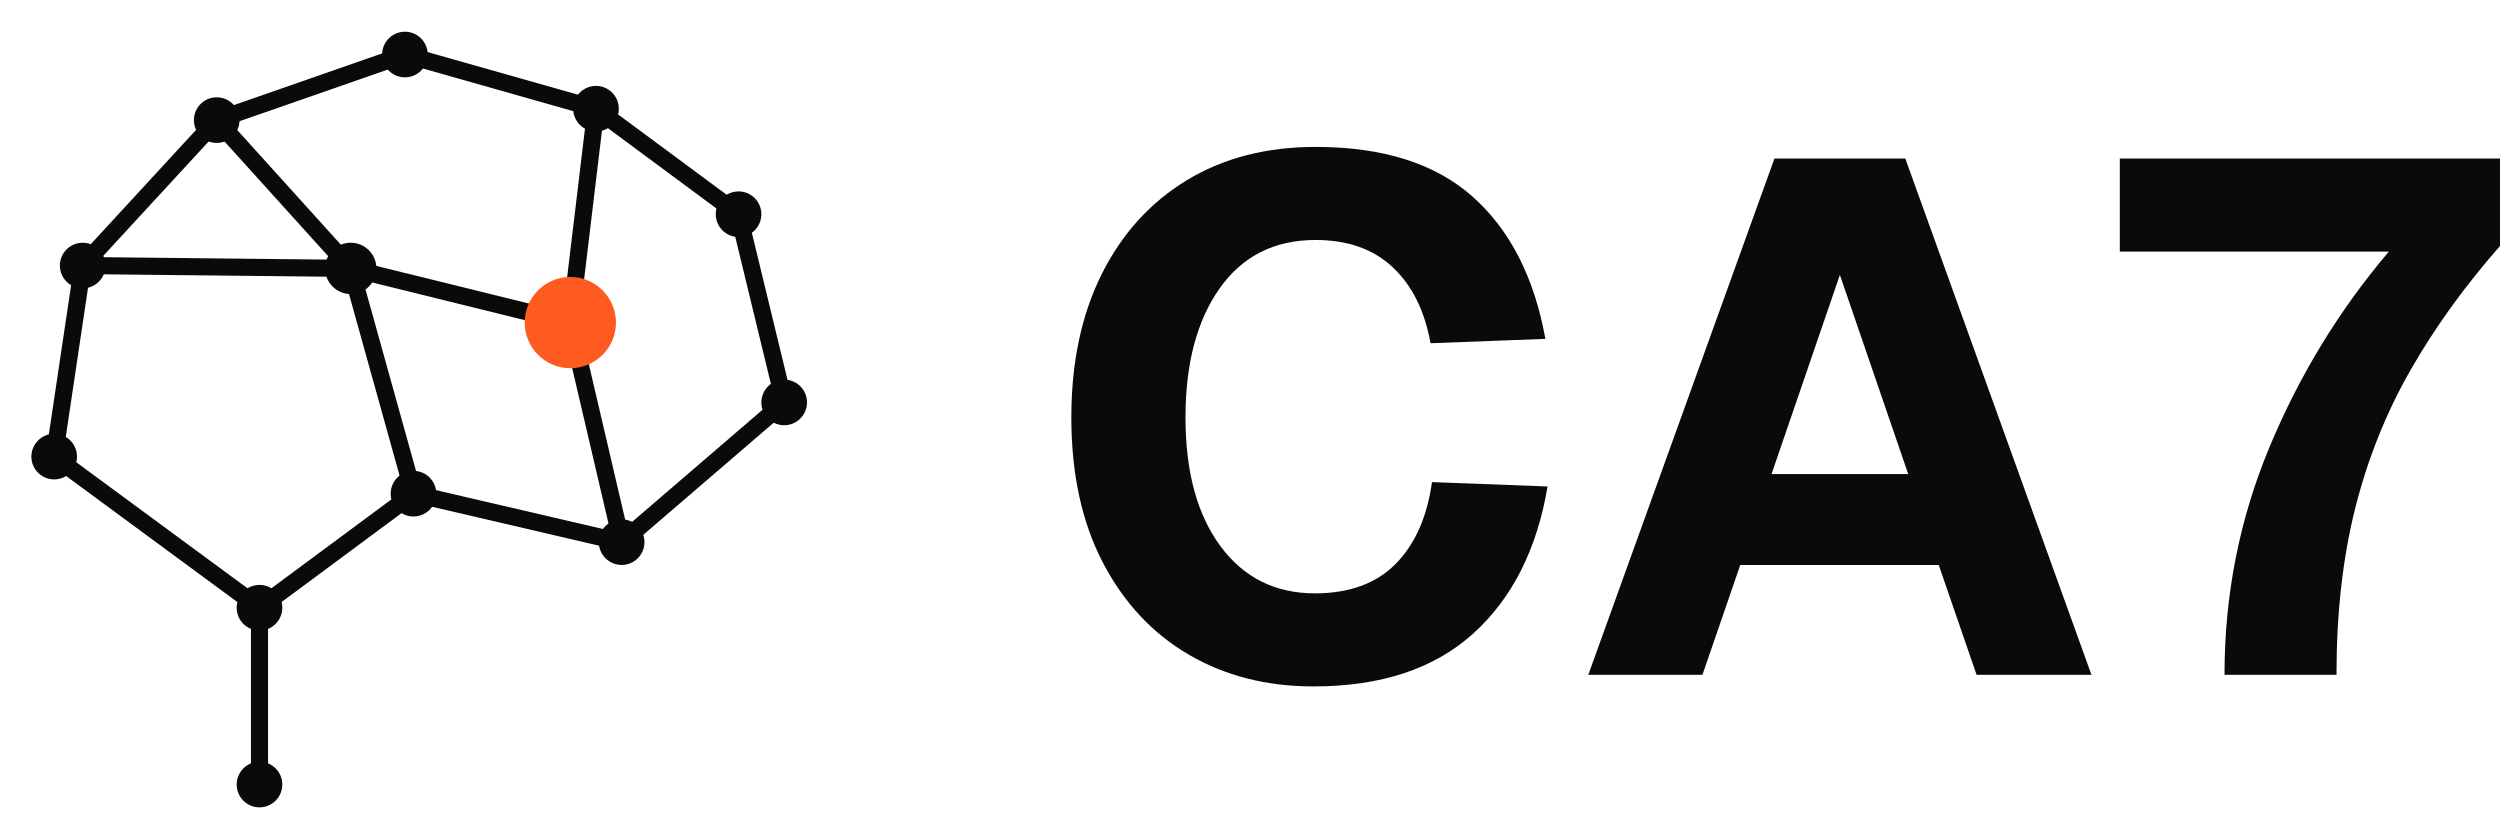
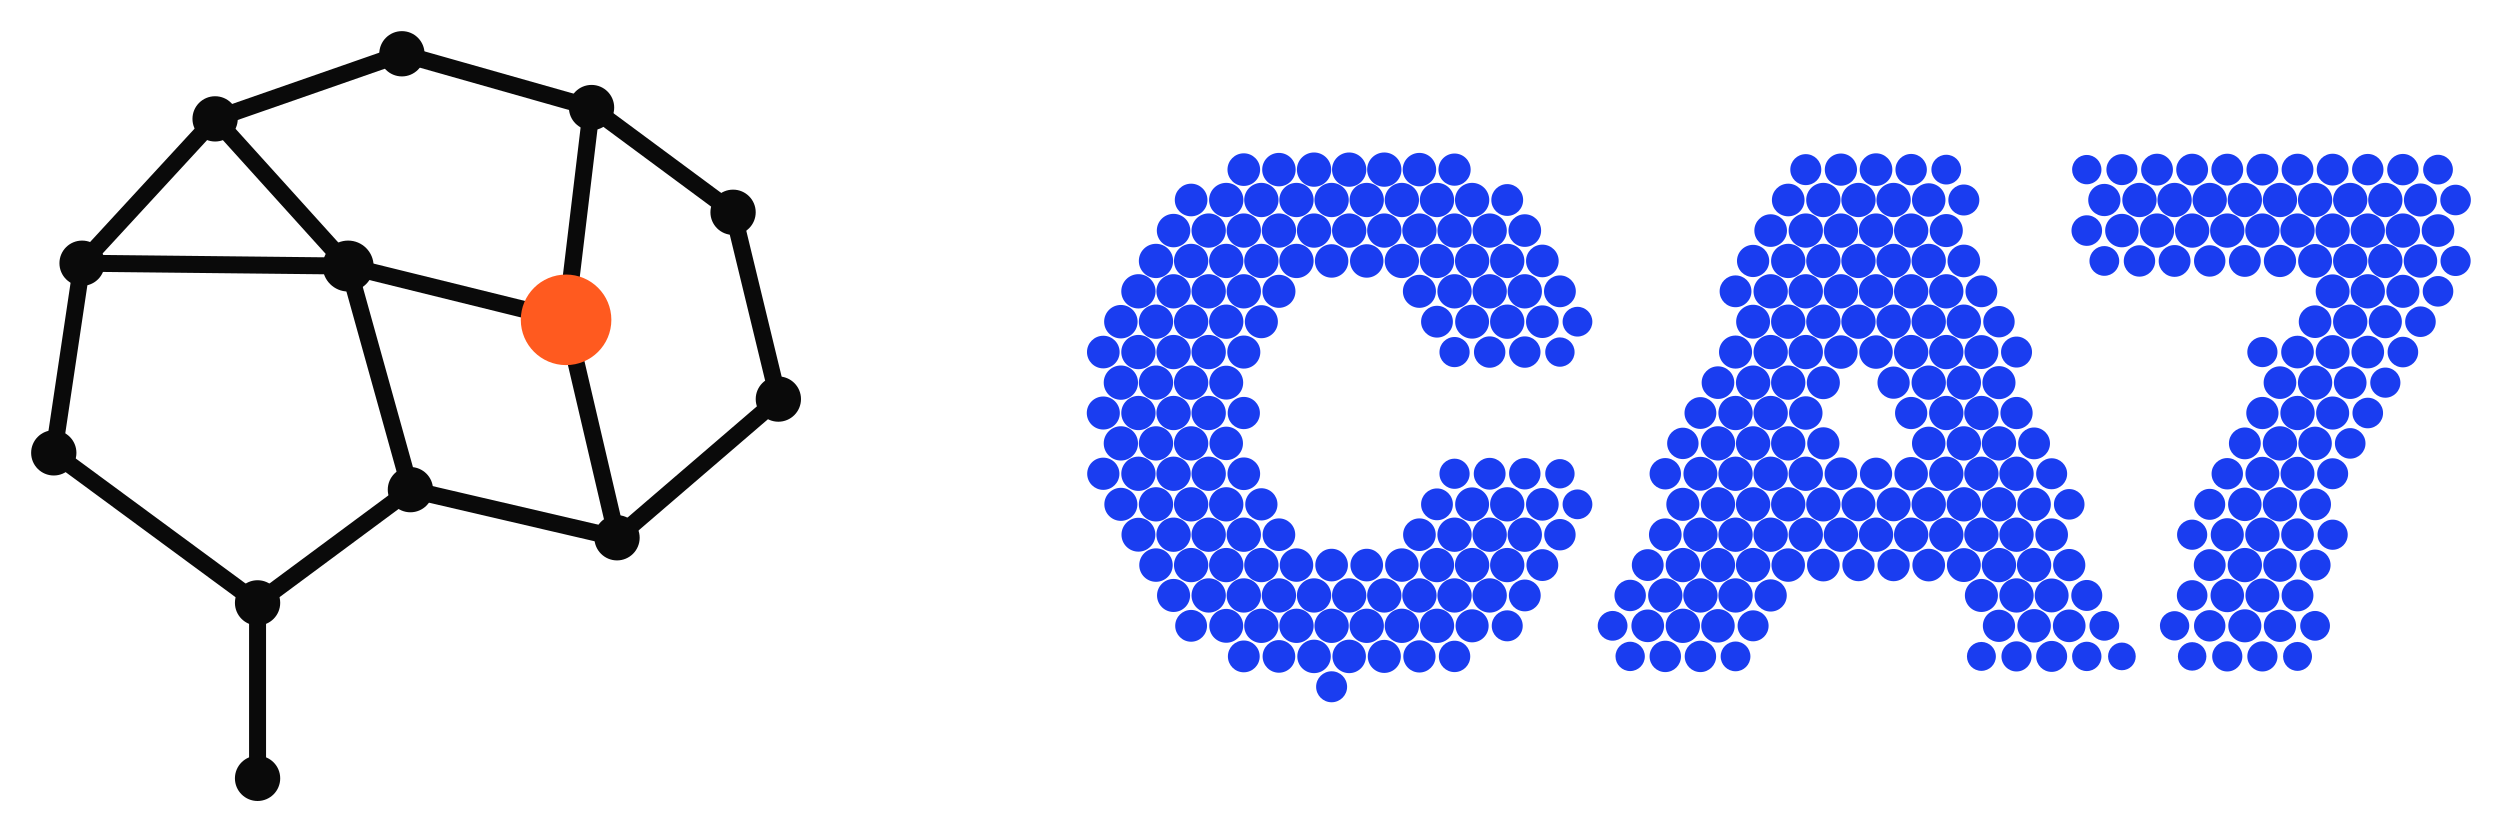
- <svg xmlns="http://www.w3.org/2000/svg" viewBox="0 0 120.1 40" width="120" height="40" role="img" aria-label="CA7">
+ <svg xmlns="http://www.w3.org/2000/svg" viewBox="0 0 121 40" width="121" height="40" role="img" aria-label="CA7">
  <g transform="scale(0.13699) translate(-8 -8)">
    <g stroke="#0a0a0a" stroke-width="6" stroke-linecap="round" fill="none">
      <line x1="150" y1="27" x2="84" y2="50" />
      <line x1="150" y1="27" x2="217" y2="46" />
      <line x1="84" y1="50" x2="37" y2="101" />
      <line x1="84" y1="50" x2="131" y2="102" />
      <line x1="37" y1="101" x2="131" y2="102" />
      <line x1="37" y1="101" x2="27" y2="168" />
      <line x1="27" y1="168" x2="99" y2="221" />
      <line x1="99" y1="221" x2="153" y2="181" />
      <line x1="99" y1="221" x2="99" y2="283" />
      <line x1="153" y1="181" x2="131" y2="102" />
      <line x1="153" y1="181" x2="226" y2="198" />
      <line x1="217" y1="46" x2="267" y2="83" />
      <line x1="267" y1="83" x2="283" y2="149" />
      <line x1="283" y1="149" x2="226" y2="198" />
      <line x1="131" y1="102" x2="208" y2="121" />
      <line x1="217" y1="46" x2="208" y2="121" />
      <line x1="208" y1="121" x2="226" y2="198" />
    </g>
    <g fill="#0a0a0a">
      <circle cx="150" cy="27" r="8" />
      <circle cx="84" cy="50" r="8" />
      <circle cx="217" cy="46" r="8" />
      <circle cx="267" cy="83" r="8" />
      <circle cx="283" cy="149" r="8" />
      <circle cx="226" cy="198" r="8" />
      <circle cx="153" cy="181" r="8" />
      <circle cx="131" cy="102" r="9" />
      <circle cx="37" cy="101" r="8" />
      <circle cx="27" cy="168" r="8" />
      <circle cx="99" cy="221" r="8" />
      <circle cx="99" cy="283" r="8" />
    </g>
    <circle cx="208" cy="121" r="16" fill="#FF5A1F" />
  </g>
-   <g fill="#0a0a0a" transform="translate(50 32.40)">
-     <path d="M13.099 0.559Q9.71 0.559 7.091 -0.978Q4.471 -2.515 2.969 -5.414Q1.467 -8.313 1.467 -12.365Q1.467 -16.312 2.917 -19.229Q4.366 -22.145 7.003 -23.752Q9.641 -25.359 13.203 -25.359Q18.059 -25.359 20.748 -22.966Q23.438 -20.574 24.241 -16.137L18.722 -15.928Q18.303 -18.268 16.906 -19.578Q15.509 -20.888 13.203 -20.888Q10.234 -20.888 8.593 -18.565Q6.951 -16.242 6.951 -12.365Q6.951 -8.453 8.628 -6.183Q10.304 -3.912 13.168 -3.912Q15.648 -3.912 17.046 -5.327Q18.443 -6.741 18.792 -9.256L24.346 -9.047Q23.577 -4.506 20.766 -1.974Q17.954 0.559 13.099 0.559Z" />
-     <path d="M26.302 0.0 35.244 -24.8H41.531L50.473 0.0H44.954L43.138 -5.274H33.602L31.786 0.0ZM35.104 -9.641H41.671L38.388 -19.211Z" />
-     <path d="M56.865 0.0Q56.865 -5.763 59.031 -10.95Q61.197 -16.137 64.759 -20.329H51.835V-24.8H70.139V-20.643Q67.554 -17.709 65.79 -14.618Q64.026 -11.527 63.135 -7.964Q62.245 -4.401 62.245 0.0Z" />
+   <g transform="translate(50 0)">
+     <g fill="#1a3df0">
+       <circle cx="10.20" cy="8.21" r="0.79" />
+       <circle cx="11.90" cy="8.21" r="0.81" />
+       <circle cx="13.60" cy="8.21" r="0.83" />
+       <circle cx="15.30" cy="8.21" r="0.83" />
+       <circle cx="17.00" cy="8.21" r="0.83" />
+       <circle cx="18.70" cy="8.21" r="0.81" />
+       <circle cx="20.40" cy="8.21" r="0.78" />
+       <circle cx="37.40" cy="8.21" r="0.75" />
+       <circle cx="39.10" cy="8.21" r="0.78" />
+       <circle cx="40.80" cy="8.21" r="0.79" />
+       <circle cx="42.50" cy="8.21" r="0.76" />
+       <circle cx="44.20" cy="8.21" r="0.72" />
+       <circle cx="51.00" cy="8.21" r="0.71" />
+       <circle cx="52.70" cy="8.21" r="0.75" />
+       <circle cx="54.40" cy="8.21" r="0.77" />
+       <circle cx="56.10" cy="8.21" r="0.77" />
+       <circle cx="57.80" cy="8.21" r="0.77" />
+       <circle cx="59.50" cy="8.21" r="0.77" />
+       <circle cx="61.20" cy="8.21" r="0.77" />
+       <circle cx="62.90" cy="8.21" r="0.77" />
+       <circle cx="64.60" cy="8.21" r="0.76" />
+       <circle cx="66.30" cy="8.21" r="0.76" />
+       <circle cx="68.00" cy="8.21" r="0.72" />
+       <circle cx="7.65" cy="9.68" r="0.79" />
+       <circle cx="9.35" cy="9.68" r="0.83" />
+       <circle cx="11.05" cy="9.68" r="0.83" />
+       <circle cx="12.75" cy="9.68" r="0.83" />
+       <circle cx="14.45" cy="9.68" r="0.83" />
+       <circle cx="16.15" cy="9.68" r="0.83" />
+       <circle cx="17.85" cy="9.68" r="0.83" />
+       <circle cx="19.55" cy="9.68" r="0.83" />
+       <circle cx="21.25" cy="9.68" r="0.83" />
+       <circle cx="22.95" cy="9.68" r="0.77" />
+       <circle cx="36.55" cy="9.68" r="0.79" />
+       <circle cx="38.25" cy="9.68" r="0.83" />
+       <circle cx="39.95" cy="9.68" r="0.83" />
+       <circle cx="41.65" cy="9.68" r="0.83" />
+       <circle cx="43.35" cy="9.68" r="0.81" />
+       <circle cx="45.05" cy="9.68" r="0.75" />
+       <circle cx="51.85" cy="9.68" r="0.78" />
+       <circle cx="53.55" cy="9.68" r="0.83" />
+       <circle cx="55.25" cy="9.68" r="0.83" />
+       <circle cx="56.95" cy="9.68" r="0.83" />
+       <circle cx="58.65" cy="9.68" r="0.83" />
+       <circle cx="60.35" cy="9.68" r="0.83" />
+       <circle cx="62.05" cy="9.68" r="0.83" />
+       <circle cx="63.75" cy="9.68" r="0.83" />
+       <circle cx="65.45" cy="9.68" r="0.83" />
+       <circle cx="67.15" cy="9.68" r="0.80" />
+       <circle cx="68.85" cy="9.68" r="0.74" />
+       <circle cx="6.80" cy="11.16" r="0.81" />
+       <circle cx="8.50" cy="11.16" r="0.83" />
+       <circle cx="10.20" cy="11.16" r="0.83" />
+       <circle cx="11.90" cy="11.16" r="0.83" />
+       <circle cx="13.60" cy="11.16" r="0.83" />
+       <circle cx="15.30" cy="11.16" r="0.83" />
+       <circle cx="17.00" cy="11.16" r="0.83" />
+       <circle cx="18.70" cy="11.16" r="0.83" />
+       <circle cx="20.40" cy="11.16" r="0.83" />
+       <circle cx="22.10" cy="11.16" r="0.83" />
+       <circle cx="23.80" cy="11.16" r="0.79" />
+       <circle cx="35.70" cy="11.16" r="0.79" />
+       <circle cx="37.40" cy="11.16" r="0.83" />
+       <circle cx="39.10" cy="11.16" r="0.83" />
+       <circle cx="40.80" cy="11.16" r="0.83" />
+       <circle cx="42.50" cy="11.16" r="0.83" />
+       <circle cx="44.20" cy="11.16" r="0.80" />
+       <circle cx="51.00" cy="11.16" r="0.74" />
+       <circle cx="52.70" cy="11.16" r="0.81" />
+       <circle cx="54.40" cy="11.16" r="0.83" />
+       <circle cx="56.10" cy="11.16" r="0.83" />
+       <circle cx="57.80" cy="11.16" r="0.83" />
+       <circle cx="59.50" cy="11.16" r="0.83" />
+       <circle cx="61.20" cy="11.16" r="0.83" />
+       <circle cx="62.90" cy="11.16" r="0.83" />
+       <circle cx="64.60" cy="11.16" r="0.83" />
+       <circle cx="66.30" cy="11.16" r="0.83" />
+       <circle cx="68.00" cy="11.16" r="0.79" />
+       <circle cx="5.95" cy="12.63" r="0.83" />
+       <circle cx="7.65" cy="12.63" r="0.83" />
+       <circle cx="9.35" cy="12.63" r="0.83" />
+       <circle cx="11.05" cy="12.63" r="0.83" />
+       <circle cx="12.75" cy="12.63" r="0.83" />
+       <circle cx="14.45" cy="12.63" r="0.81" />
+       <circle cx="16.15" cy="12.63" r="0.81" />
+       <circle cx="17.85" cy="12.63" r="0.83" />
+       <circle cx="19.55" cy="12.63" r="0.83" />
+       <circle cx="21.25" cy="12.63" r="0.83" />
+       <circle cx="22.95" cy="12.63" r="0.83" />
+       <circle cx="24.65" cy="12.63" r="0.79" />
+       <circle cx="34.85" cy="12.63" r="0.78" />
+       <circle cx="36.55" cy="12.63" r="0.83" />
+       <circle cx="38.25" cy="12.63" r="0.83" />
+       <circle cx="39.95" cy="12.63" r="0.83" />
+       <circle cx="41.65" cy="12.63" r="0.83" />
+       <circle cx="43.35" cy="12.63" r="0.83" />
+       <circle cx="45.05" cy="12.63" r="0.79" />
+       <circle cx="51.85" cy="12.63" r="0.72" />
+       <circle cx="53.55" cy="12.63" r="0.76" />
+       <circle cx="55.25" cy="12.63" r="0.77" />
+       <circle cx="56.95" cy="12.63" r="0.76" />
+       <circle cx="58.65" cy="12.63" r="0.77" />
+       <circle cx="60.35" cy="12.63" r="0.78" />
+       <circle cx="62.05" cy="12.63" r="0.82" />
+       <circle cx="63.75" cy="12.63" r="0.83" />
+       <circle cx="65.45" cy="12.63" r="0.83" />
+       <circle cx="67.15" cy="12.63" r="0.81" />
+       <circle cx="68.85" cy="12.63" r="0.73" />
+       <circle cx="5.10" cy="14.10" r="0.83" />
+       <circle cx="6.80" cy="14.10" r="0.83" />
+       <circle cx="8.50" cy="14.10" r="0.83" />
+       <circle cx="10.20" cy="14.10" r="0.83" />
+       <circle cx="11.90" cy="14.10" r="0.80" />
+       <circle cx="18.70" cy="14.10" r="0.80" />
+       <circle cx="20.40" cy="14.10" r="0.83" />
+       <circle cx="22.10" cy="14.10" r="0.83" />
+       <circle cx="23.80" cy="14.10" r="0.83" />
+       <circle cx="25.50" cy="14.10" r="0.77" />
+       <circle cx="34.00" cy="14.10" r="0.77" />
+       <circle cx="35.70" cy="14.10" r="0.83" />
+       <circle cx="37.40" cy="14.10" r="0.83" />
+       <circle cx="39.10" cy="14.10" r="0.83" />
+       <circle cx="40.80" cy="14.10" r="0.83" />
+       <circle cx="42.50" cy="14.10" r="0.83" />
+       <circle cx="44.20" cy="14.10" r="0.83" />
+       <circle cx="45.90" cy="14.10" r="0.77" />
+       <circle cx="62.90" cy="14.10" r="0.82" />
+       <circle cx="64.60" cy="14.10" r="0.83" />
+       <circle cx="66.30" cy="14.10" r="0.80" />
+       <circle cx="68.00" cy="14.10" r="0.74" />
+       <circle cx="4.25" cy="15.57" r="0.81" />
+       <circle cx="5.95" cy="15.57" r="0.83" />
+       <circle cx="7.65" cy="15.57" r="0.83" />
+       <circle cx="9.35" cy="15.57" r="0.83" />
+       <circle cx="11.05" cy="15.57" r="0.80" />
+       <circle cx="19.55" cy="15.57" r="0.77" />
+       <circle cx="21.25" cy="15.57" r="0.82" />
+       <circle cx="22.95" cy="15.57" r="0.83" />
+       <circle cx="24.65" cy="15.57" r="0.79" />
+       <circle cx="26.35" cy="15.57" r="0.72" />
+       <circle cx="34.85" cy="15.57" r="0.82" />
+       <circle cx="36.55" cy="15.57" r="0.83" />
+       <circle cx="38.25" cy="15.57" r="0.83" />
+       <circle cx="39.95" cy="15.57" r="0.83" />
+       <circle cx="41.65" cy="15.57" r="0.83" />
+       <circle cx="43.35" cy="15.57" r="0.83" />
+       <circle cx="45.05" cy="15.57" r="0.83" />
+       <circle cx="46.75" cy="15.57" r="0.76" />
+       <circle cx="62.05" cy="15.57" r="0.79" />
+       <circle cx="63.75" cy="15.57" r="0.83" />
+       <circle cx="65.45" cy="15.57" r="0.80" />
+       <circle cx="67.15" cy="15.57" r="0.74" />
+       <circle cx="3.40" cy="17.04" r="0.79" />
+       <circle cx="5.10" cy="17.04" r="0.83" />
+       <circle cx="6.80" cy="17.04" r="0.83" />
+       <circle cx="8.50" cy="17.04" r="0.83" />
+       <circle cx="10.20" cy="17.04" r="0.80" />
+       <circle cx="20.40" cy="17.04" r="0.73" />
+       <circle cx="22.10" cy="17.04" r="0.76" />
+       <circle cx="23.80" cy="17.04" r="0.76" />
+       <circle cx="25.50" cy="17.04" r="0.71" />
+       <circle cx="34.00" cy="17.04" r="0.80" />
+       <circle cx="35.70" cy="17.04" r="0.83" />
+       <circle cx="37.40" cy="17.04" r="0.83" />
+       <circle cx="39.10" cy="17.04" r="0.81" />
+       <circle cx="40.80" cy="17.04" r="0.81" />
+       <circle cx="42.50" cy="17.04" r="0.83" />
+       <circle cx="44.20" cy="17.04" r="0.83" />
+       <circle cx="45.90" cy="17.04" r="0.82" />
+       <circle cx="47.60" cy="17.04" r="0.75" />
+       <circle cx="59.50" cy="17.04" r="0.73" />
+       <circle cx="61.20" cy="17.04" r="0.79" />
+       <circle cx="62.90" cy="17.04" r="0.82" />
+       <circle cx="64.60" cy="17.04" r="0.79" />
+       <circle cx="66.30" cy="17.04" r="0.74" />
+       <circle cx="4.25" cy="18.52" r="0.83" />
+       <circle cx="5.95" cy="18.52" r="0.83" />
+       <circle cx="7.65" cy="18.52" r="0.83" />
+       <circle cx="9.35" cy="18.52" r="0.82" />
+       <circle cx="33.15" cy="18.52" r="0.79" />
+       <circle cx="34.85" cy="18.52" r="0.83" />
+       <circle cx="36.55" cy="18.52" r="0.83" />
+       <circle cx="38.25" cy="18.52" r="0.80" />
+       <circle cx="41.65" cy="18.52" r="0.78" />
+       <circle cx="43.35" cy="18.52" r="0.83" />
+       <circle cx="45.05" cy="18.52" r="0.83" />
+       <circle cx="46.75" cy="18.52" r="0.80" />
+       <circle cx="60.35" cy="18.52" r="0.79" />
+       <circle cx="62.05" cy="18.52" r="0.83" />
+       <circle cx="63.75" cy="18.52" r="0.79" />
+       <circle cx="65.45" cy="18.52" r="0.73" />
+       <circle cx="3.40" cy="19.99" r="0.80" />
+       <circle cx="5.10" cy="19.99" r="0.83" />
+       <circle cx="6.80" cy="19.99" r="0.83" />
+       <circle cx="8.50" cy="19.99" r="0.83" />
+       <circle cx="10.20" cy="19.99" r="0.78" />
+       <circle cx="32.30" cy="19.99" r="0.77" />
+       <circle cx="34.00" cy="19.99" r="0.83" />
+       <circle cx="35.70" cy="19.99" r="0.83" />
+       <circle cx="37.40" cy="19.99" r="0.81" />
+       <circle cx="42.50" cy="19.99" r="0.78" />
+       <circle cx="44.20" cy="19.99" r="0.83" />
+       <circle cx="45.90" cy="19.99" r="0.83" />
+       <circle cx="47.60" cy="19.99" r="0.78" />
+       <circle cx="59.50" cy="19.99" r="0.78" />
+       <circle cx="61.20" cy="19.99" r="0.83" />
+       <circle cx="62.90" cy="19.99" r="0.80" />
+       <circle cx="64.60" cy="19.99" r="0.74" />
+       <circle cx="4.25" cy="21.46" r="0.83" />
+       <circle cx="5.95" cy="21.46" r="0.83" />
+       <circle cx="7.65" cy="21.46" r="0.83" />
+       <circle cx="9.35" cy="21.46" r="0.81" />
+       <circle cx="31.45" cy="21.46" r="0.76" />
+       <circle cx="33.15" cy="21.46" r="0.83" />
+       <circle cx="34.85" cy="21.46" r="0.83" />
+       <circle cx="36.55" cy="21.46" r="0.83" />
+       <circle cx="38.25" cy="21.46" r="0.78" />
+       <circle cx="43.35" cy="21.46" r="0.81" />
+       <circle cx="45.05" cy="21.46" r="0.83" />
+       <circle cx="46.75" cy="21.46" r="0.83" />
+       <circle cx="48.45" cy="21.46" r="0.77" />
+       <circle cx="58.65" cy="21.46" r="0.77" />
+       <circle cx="60.35" cy="21.46" r="0.83" />
+       <circle cx="62.05" cy="21.46" r="0.81" />
+       <circle cx="63.75" cy="21.46" r="0.74" />
+       <circle cx="3.40" cy="22.93" r="0.78" />
+       <circle cx="5.10" cy="22.93" r="0.83" />
+       <circle cx="6.80" cy="22.93" r="0.83" />
+       <circle cx="8.50" cy="22.93" r="0.83" />
+       <circle cx="10.20" cy="22.93" r="0.79" />
+       <circle cx="20.40" cy="22.93" r="0.73" />
+       <circle cx="22.10" cy="22.93" r="0.77" />
+       <circle cx="23.80" cy="22.93" r="0.76" />
+       <circle cx="25.50" cy="22.93" r="0.71" />
+       <circle cx="30.60" cy="22.93" r="0.76" />
+       <circle cx="32.30" cy="22.93" r="0.82" />
+       <circle cx="34.00" cy="22.93" r="0.83" />
+       <circle cx="35.70" cy="22.93" r="0.83" />
+       <circle cx="37.40" cy="22.93" r="0.83" />
+       <circle cx="39.10" cy="22.93" r="0.79" />
+       <circle cx="40.80" cy="22.93" r="0.78" />
+       <circle cx="42.50" cy="22.93" r="0.81" />
+       <circle cx="44.20" cy="22.93" r="0.83" />
+       <circle cx="45.90" cy="22.93" r="0.83" />
+       <circle cx="47.60" cy="22.93" r="0.83" />
+       <circle cx="49.30" cy="22.93" r="0.75" />
+       <circle cx="57.80" cy="22.93" r="0.76" />
+       <circle cx="59.50" cy="22.93" r="0.82" />
+       <circle cx="61.20" cy="22.93" r="0.82" />
+       <circle cx="62.90" cy="22.93" r="0.75" />
+       <circle cx="4.25" cy="24.41" r="0.80" />
+       <circle cx="5.95" cy="24.41" r="0.83" />
+       <circle cx="7.65" cy="24.41" r="0.83" />
+       <circle cx="9.35" cy="24.41" r="0.83" />
+       <circle cx="11.05" cy="24.41" r="0.78" />
+       <circle cx="19.55" cy="24.41" r="0.77" />
+       <circle cx="21.25" cy="24.41" r="0.82" />
+       <circle cx="22.95" cy="24.41" r="0.83" />
+       <circle cx="24.65" cy="24.41" r="0.79" />
+       <circle cx="26.35" cy="24.41" r="0.72" />
+       <circle cx="31.45" cy="24.41" r="0.80" />
+       <circle cx="33.15" cy="24.41" r="0.83" />
+       <circle cx="34.85" cy="24.41" r="0.83" />
+       <circle cx="36.55" cy="24.41" r="0.83" />
+       <circle cx="38.25" cy="24.41" r="0.83" />
+       <circle cx="39.95" cy="24.41" r="0.82" />
+       <circle cx="41.65" cy="24.41" r="0.82" />
+       <circle cx="43.35" cy="24.41" r="0.83" />
+       <circle cx="45.05" cy="24.41" r="0.83" />
+       <circle cx="46.75" cy="24.41" r="0.83" />
+       <circle cx="48.45" cy="24.41" r="0.81" />
+       <circle cx="50.15" cy="24.41" r="0.74" />
+       <circle cx="56.95" cy="24.41" r="0.75" />
+       <circle cx="58.65" cy="24.41" r="0.81" />
+       <circle cx="60.35" cy="24.41" r="0.83" />
+       <circle cx="62.05" cy="24.41" r="0.77" />
+       <circle cx="5.10" cy="25.88" r="0.82" />
+       <circle cx="6.80" cy="25.88" r="0.83" />
+       <circle cx="8.50" cy="25.88" r="0.83" />
+       <circle cx="10.20" cy="25.88" r="0.83" />
+       <circle cx="11.90" cy="25.88" r="0.79" />
+       <circle cx="18.70" cy="25.88" r="0.79" />
+       <circle cx="20.40" cy="25.88" r="0.83" />
+       <circle cx="22.10" cy="25.88" r="0.83" />
+       <circle cx="23.80" cy="25.88" r="0.83" />
+       <circle cx="25.50" cy="25.88" r="0.76" />
+       <circle cx="30.60" cy="25.88" r="0.79" />
+       <circle cx="32.30" cy="25.88" r="0.83" />
+       <circle cx="34.00" cy="25.88" r="0.83" />
+       <circle cx="35.70" cy="25.88" r="0.83" />
+       <circle cx="37.40" cy="25.88" r="0.83" />
+       <circle cx="39.10" cy="25.88" r="0.83" />
+       <circle cx="40.80" cy="25.88" r="0.83" />
+       <circle cx="42.50" cy="25.88" r="0.83" />
+       <circle cx="44.20" cy="25.88" r="0.83" />
+       <circle cx="45.90" cy="25.88" r="0.83" />
+       <circle cx="47.60" cy="25.88" r="0.83" />
+       <circle cx="49.30" cy="25.88" r="0.79" />
+       <circle cx="56.10" cy="25.88" r="0.73" />
+       <circle cx="57.80" cy="25.88" r="0.80" />
+       <circle cx="59.50" cy="25.88" r="0.83" />
+       <circle cx="61.20" cy="25.88" r="0.79" />
+       <circle cx="62.90" cy="25.88" r="0.73" />
+       <circle cx="5.95" cy="27.35" r="0.81" />
+       <circle cx="7.65" cy="27.35" r="0.83" />
+       <circle cx="9.35" cy="27.35" r="0.83" />
+       <circle cx="11.05" cy="27.35" r="0.83" />
+       <circle cx="12.75" cy="27.35" r="0.81" />
+       <circle cx="14.45" cy="27.35" r="0.79" />
+       <circle cx="16.15" cy="27.35" r="0.79" />
+       <circle cx="17.85" cy="27.35" r="0.81" />
+       <circle cx="19.55" cy="27.35" r="0.83" />
+       <circle cx="21.25" cy="27.35" r="0.83" />
+       <circle cx="22.95" cy="27.35" r="0.83" />
+       <circle cx="24.65" cy="27.35" r="0.77" />
+       <circle cx="29.75" cy="27.35" r="0.77" />
+       <circle cx="31.45" cy="27.35" r="0.83" />
+       <circle cx="33.15" cy="27.35" r="0.83" />
+       <circle cx="34.85" cy="27.35" r="0.83" />
+       <circle cx="36.55" cy="27.35" r="0.81" />
+       <circle cx="38.25" cy="27.35" r="0.79" />
+       <circle cx="39.95" cy="27.35" r="0.78" />
+       <circle cx="41.65" cy="27.35" r="0.78" />
+       <circle cx="43.35" cy="27.35" r="0.79" />
+       <circle cx="45.05" cy="27.35" r="0.82" />
+       <circle cx="46.75" cy="27.35" r="0.83" />
+       <circle cx="48.45" cy="27.35" r="0.83" />
+       <circle cx="50.15" cy="27.35" r="0.78" />
+       <circle cx="56.95" cy="27.35" r="0.77" />
+       <circle cx="58.65" cy="27.35" r="0.83" />
+       <circle cx="60.35" cy="27.35" r="0.81" />
+       <circle cx="62.05" cy="27.35" r="0.75" />
+       <circle cx="6.80" cy="28.82" r="0.80" />
+       <circle cx="8.50" cy="28.82" r="0.83" />
+       <circle cx="10.20" cy="28.82" r="0.83" />
+       <circle cx="11.90" cy="28.82" r="0.83" />
+       <circle cx="13.60" cy="28.82" r="0.83" />
+       <circle cx="15.30" cy="28.82" r="0.83" />
+       <circle cx="17.00" cy="28.82" r="0.83" />
+       <circle cx="18.70" cy="28.82" r="0.83" />
+       <circle cx="20.40" cy="28.82" r="0.83" />
+       <circle cx="22.10" cy="28.82" r="0.83" />
+       <circle cx="23.80" cy="28.82" r="0.77" />
+       <circle cx="28.90" cy="28.82" r="0.76" />
+       <circle cx="30.60" cy="28.82" r="0.83" />
+       <circle cx="32.30" cy="28.82" r="0.83" />
+       <circle cx="34.00" cy="28.82" r="0.83" />
+       <circle cx="35.70" cy="28.82" r="0.78" />
+       <circle cx="45.90" cy="28.82" r="0.80" />
+       <circle cx="47.60" cy="28.82" r="0.83" />
+       <circle cx="49.30" cy="28.82" r="0.82" />
+       <circle cx="51.00" cy="28.82" r="0.75" />
+       <circle cx="56.10" cy="28.82" r="0.74" />
+       <circle cx="57.80" cy="28.82" r="0.81" />
+       <circle cx="59.50" cy="28.82" r="0.82" />
+       <circle cx="61.20" cy="28.82" r="0.77" />
+       <circle cx="7.65" cy="30.29" r="0.77" />
+       <circle cx="9.35" cy="30.29" r="0.82" />
+       <circle cx="11.05" cy="30.29" r="0.83" />
+       <circle cx="12.75" cy="30.29" r="0.83" />
+       <circle cx="14.45" cy="30.29" r="0.83" />
+       <circle cx="16.15" cy="30.29" r="0.83" />
+       <circle cx="17.85" cy="30.29" r="0.83" />
+       <circle cx="19.55" cy="30.29" r="0.83" />
+       <circle cx="21.25" cy="30.29" r="0.80" />
+       <circle cx="22.95" cy="30.29" r="0.75" />
+       <circle cx="28.05" cy="30.29" r="0.72" />
+       <circle cx="29.75" cy="30.29" r="0.79" />
+       <circle cx="31.45" cy="30.29" r="0.83" />
+       <circle cx="33.15" cy="30.29" r="0.81" />
+       <circle cx="34.85" cy="30.29" r="0.75" />
+       <circle cx="46.75" cy="30.29" r="0.78" />
+       <circle cx="48.45" cy="30.29" r="0.81" />
+       <circle cx="50.15" cy="30.29" r="0.79" />
+       <circle cx="51.85" cy="30.29" r="0.72" />
+       <circle cx="55.25" cy="30.29" r="0.71" />
+       <circle cx="56.95" cy="30.29" r="0.76" />
+       <circle cx="58.65" cy="30.29" r="0.80" />
+       <circle cx="60.35" cy="30.29" r="0.78" />
+       <circle cx="62.05" cy="30.29" r="0.72" />
+       <circle cx="10.20" cy="31.77" r="0.77" />
+       <circle cx="11.90" cy="31.77" r="0.79" />
+       <circle cx="13.60" cy="31.77" r="0.81" />
+       <circle cx="15.30" cy="31.77" r="0.81" />
+       <circle cx="17.00" cy="31.77" r="0.80" />
+       <circle cx="18.70" cy="31.77" r="0.78" />
+       <circle cx="20.40" cy="31.77" r="0.76" />
+       <circle cx="28.90" cy="31.77" r="0.71" />
+       <circle cx="30.60" cy="31.77" r="0.76" />
+       <circle cx="32.30" cy="31.77" r="0.76" />
+       <circle cx="34.00" cy="31.77" r="0.72" />
+       <circle cx="45.90" cy="31.77" r="0.70" />
+       <circle cx="47.60" cy="31.77" r="0.73" />
+       <circle cx="49.30" cy="31.77" r="0.75" />
+       <circle cx="51.00" cy="31.77" r="0.71" />
+       <circle cx="52.70" cy="31.77" r="0.67" />
+       <circle cx="56.10" cy="31.77" r="0.69" />
+       <circle cx="57.80" cy="31.77" r="0.73" />
+       <circle cx="59.50" cy="31.77" r="0.73" />
+       <circle cx="61.20" cy="31.77" r="0.70" />
+       <circle cx="14.45" cy="33.24" r="0.75" />
+     </g>
  </g>
</svg>
